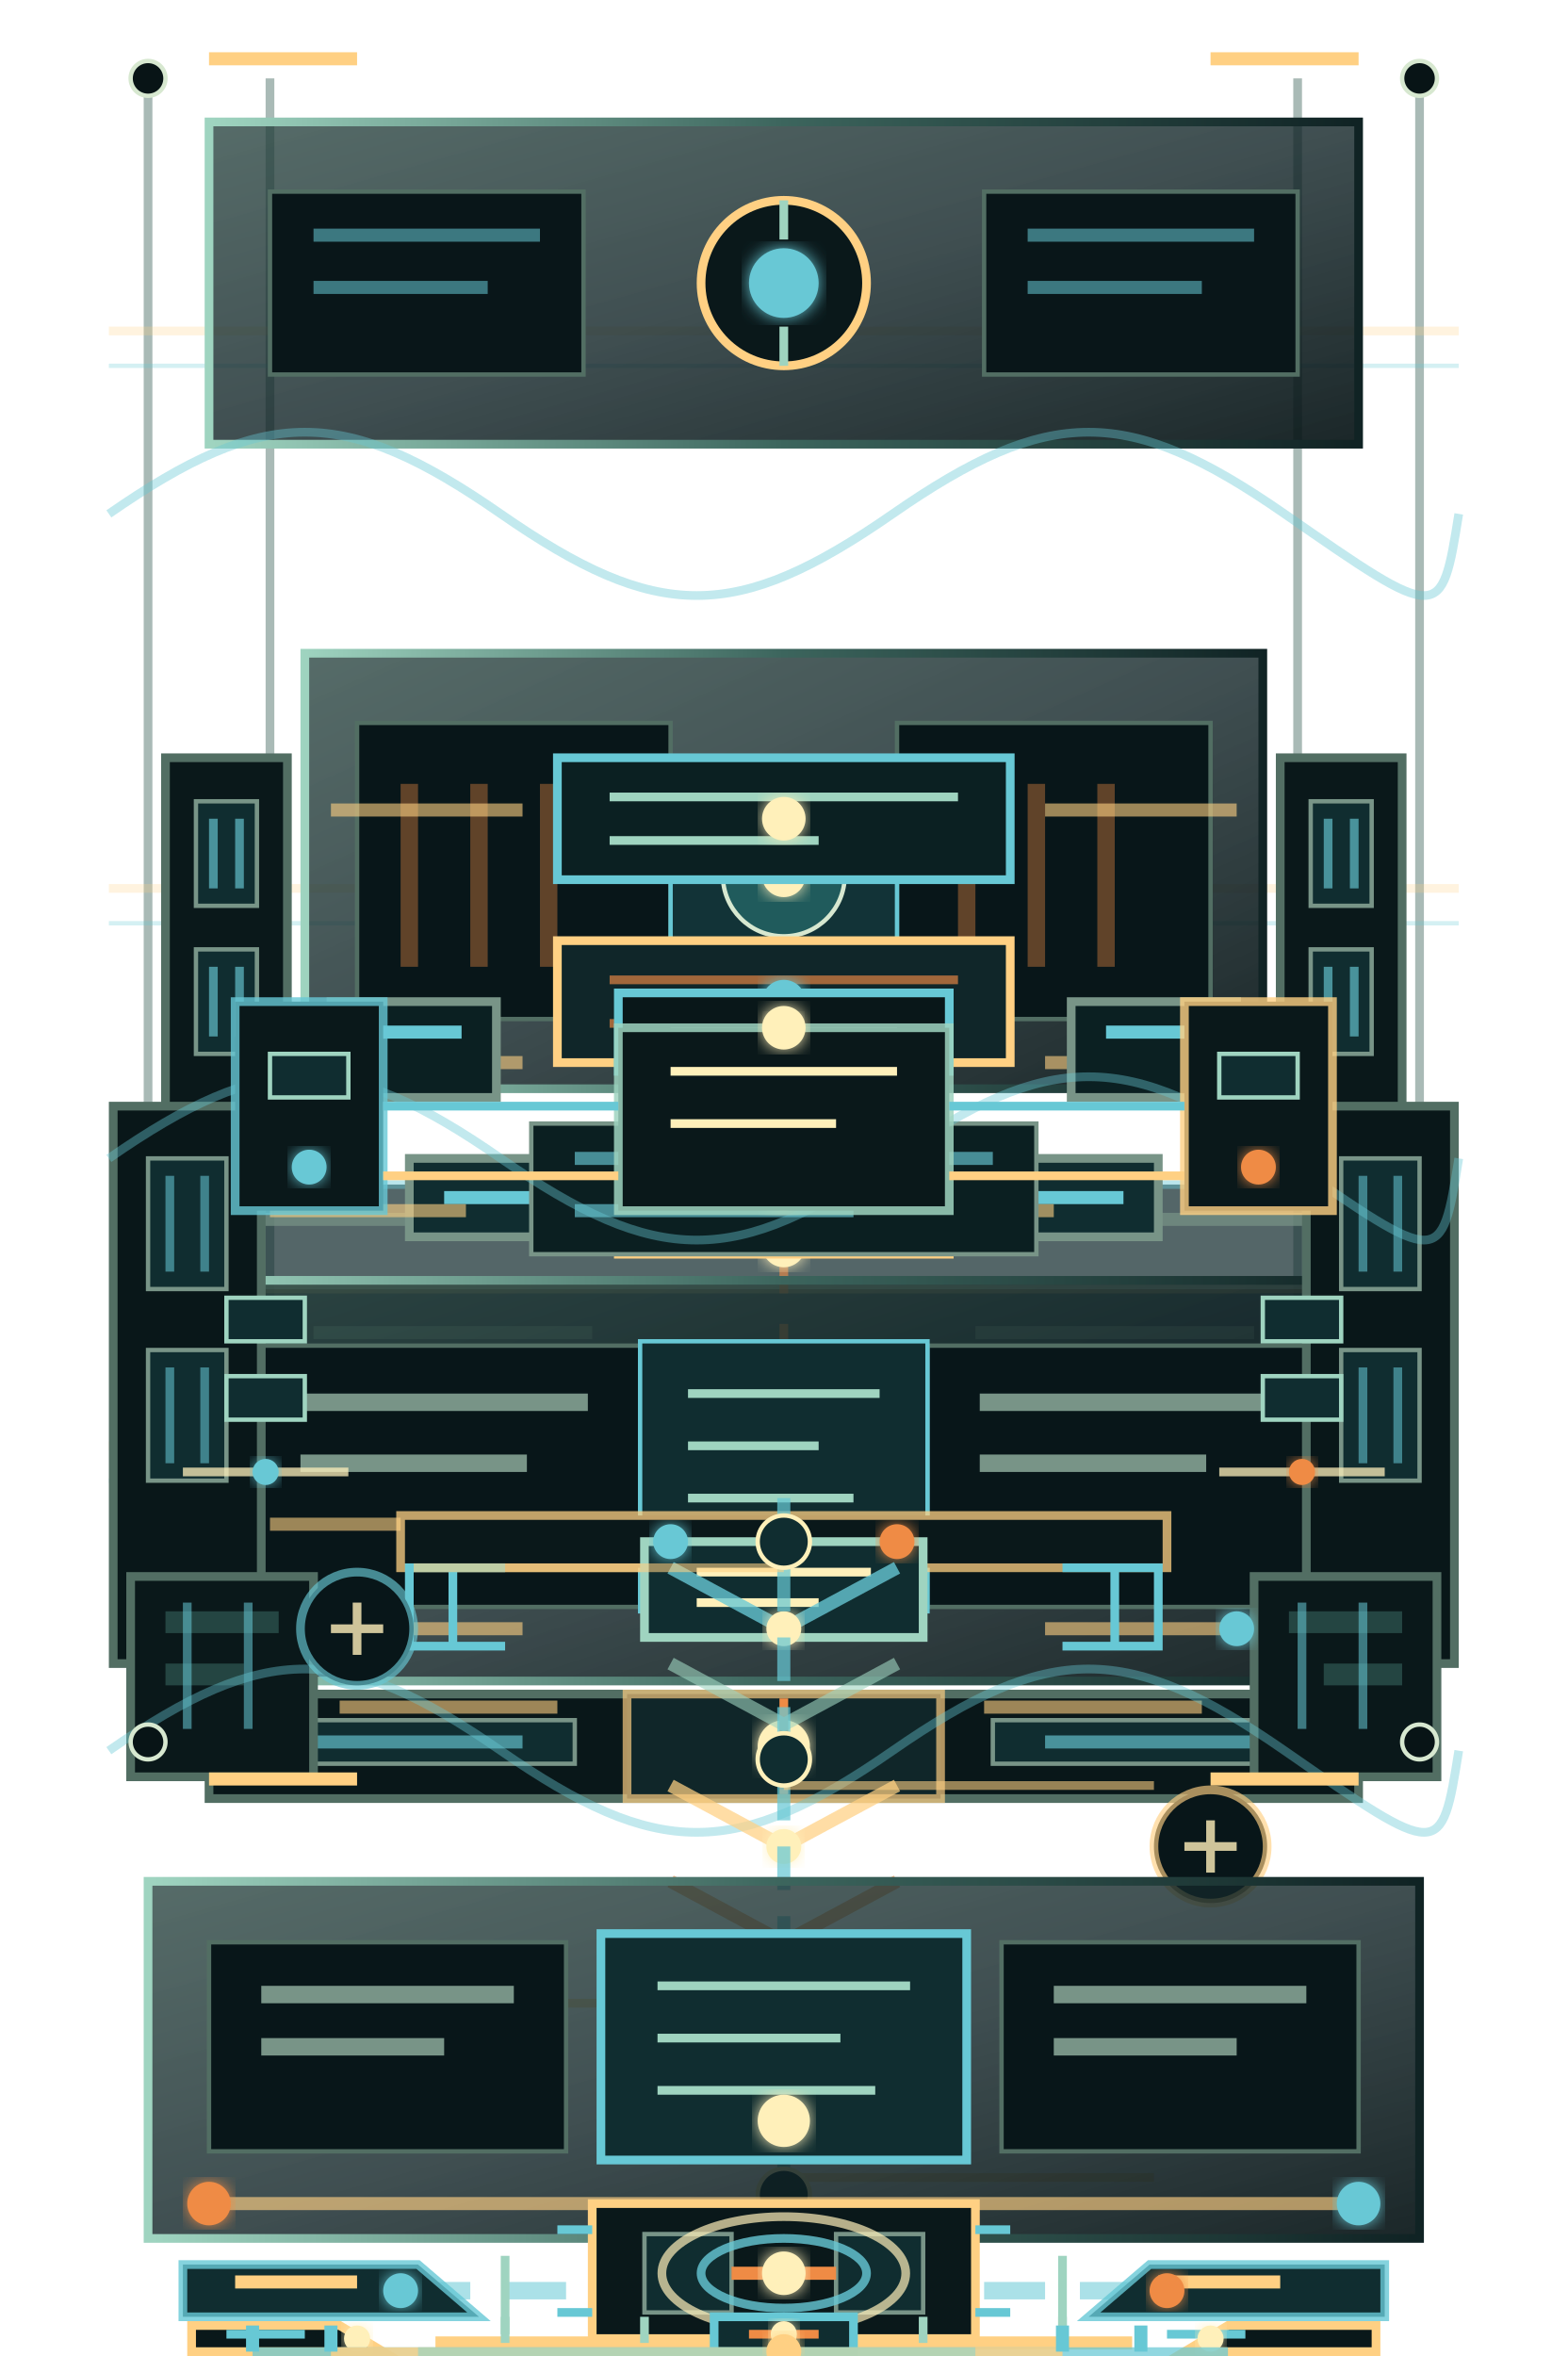
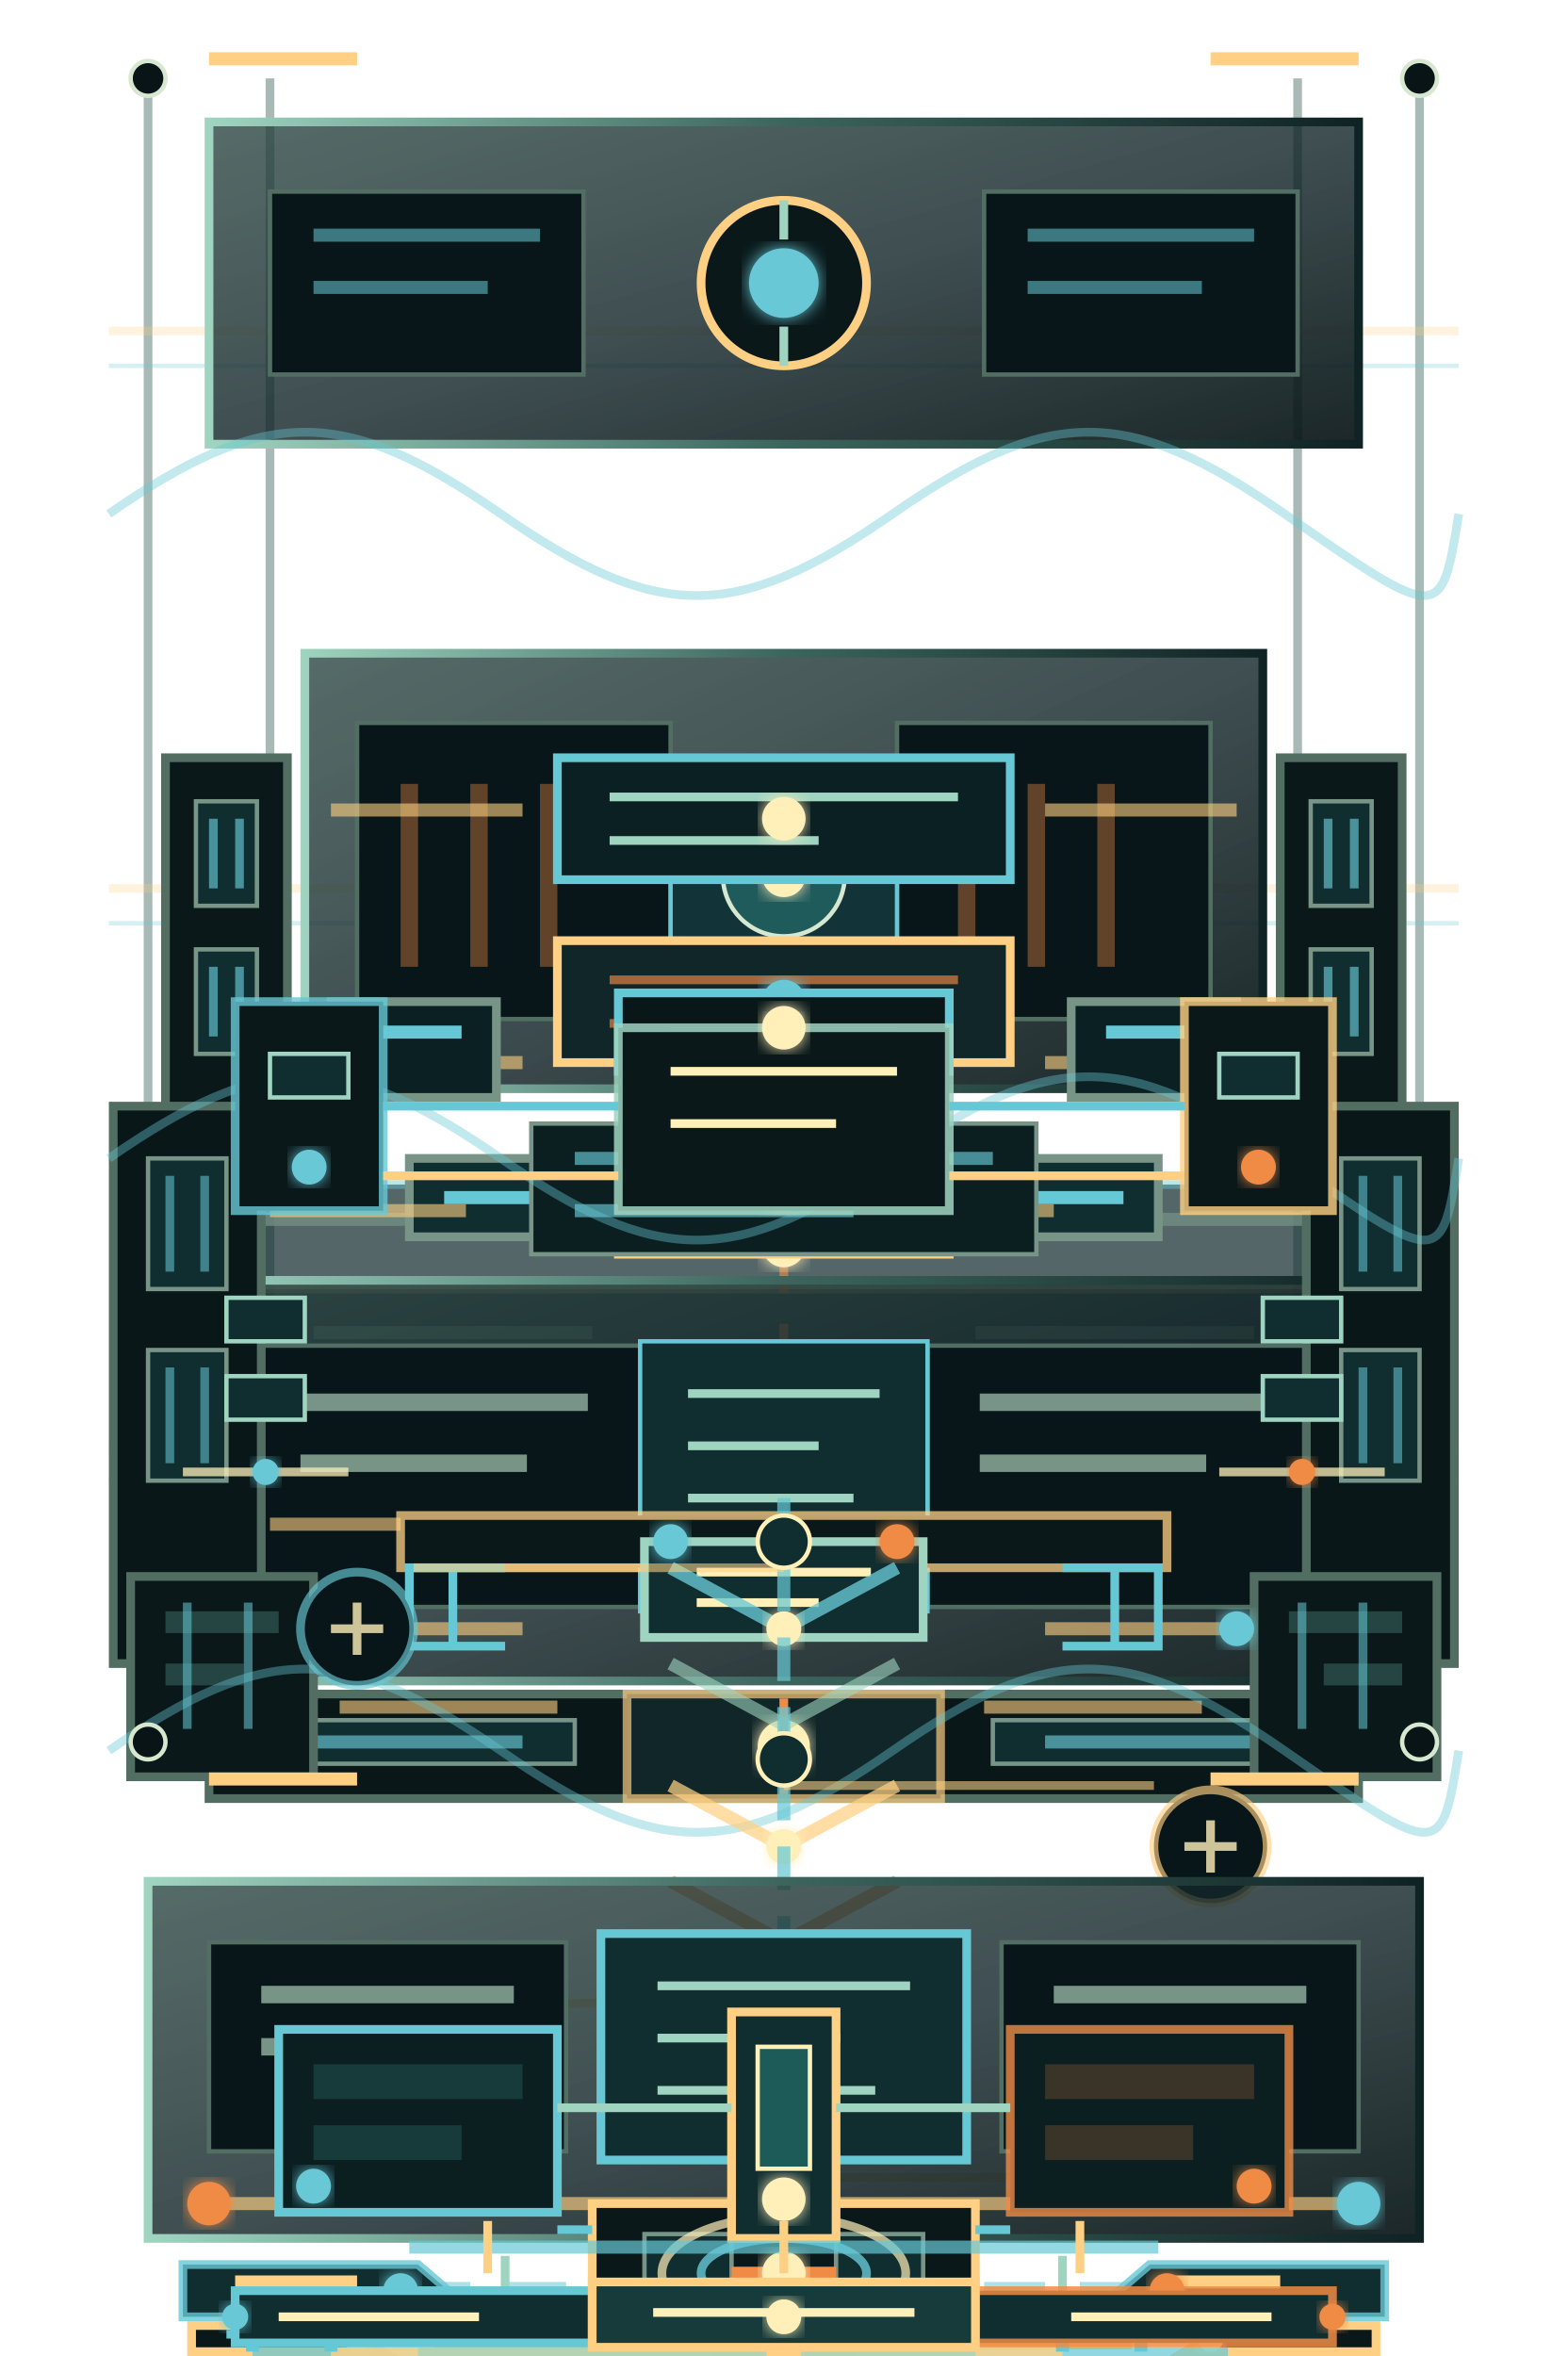
<svg xmlns="http://www.w3.org/2000/svg" viewBox="0 0 360 541" fill="none" role="img" aria-label="Route depth service field">
  <defs>
    <linearGradient id="bay" x1="0" y1="0" x2="1" y2="1">
      <stop stop-color="#26423e" stop-opacity=".78" />
      <stop offset=".5" stop-color="#102326" stop-opacity=".8" />
      <stop offset="1" stop-color="#071416" stop-opacity=".92" />
    </linearGradient>
    <linearGradient id="rail">
      <stop stop-color="#9fd4c0" />
      <stop offset=".5" stop-color="#3c655d" />
      <stop offset="1" stop-color="#102324" />
    </linearGradient>
    <filter id="glow">
      <feGaussianBlur stdDeviation="2" result="b" />
      <feMerge>
        <feMergeNode in="b" />
        <feMergeNode in="SourceGraphic" />
      </feMerge>
    </filter>
  </defs>
  <path d="M34 18v382M326 18v382M62 18v382M298 18v382" stroke="#42675e" stroke-opacity=".45" stroke-width="2" />
  <path d="M25 76h310M25 204h310M25 332h310" stroke="#ffd083" stroke-opacity=".25" stroke-width="2" />
  <path d="M25 84h310M25 212h310M25 340h310" stroke="#67c8d5" stroke-opacity=".28" />
  <path d="M48 28h264v74H48z" fill="url(#bay)" stroke="url(#rail)" stroke-width="2" />
  <path d="M62 44h72v42H62zM226 44h72v42h-72z" fill="#091619" stroke="#526e63" />
  <path d="M72 54h52M72 66h40M236 54h52M236 66h40" stroke="#67c8d5" stroke-opacity=".55" stroke-width="3" />
  <circle cx="180" cy="65" r="19" fill="#0a181a" stroke="#ffd083" stroke-width="2" />
  <circle cx="180" cy="65" r="8" fill="#67c8d5" filter="url(#glow)" />
  <path d="M180 46v9M180 75v9" stroke="#9fd4c0" stroke-width="2" />
  <path d="M70 150h220v100H70z" fill="url(#bay)" stroke="url(#rail)" stroke-width="2" />
  <path d="M82 166h72v68H82zM206 166h72v68h-72z" fill="#081619" stroke="#526e63" />
  <path d="M94 180v42M110 180v42M126 180v42M222 180v42M238 180v42M254 180v42" stroke="#ef8b45" stroke-opacity=".38" stroke-width="4" />
  <path d="M154 177h52v48h-52z" fill="#123337" stroke="#67c8d5" />
  <circle cx="180" cy="201" r="14" fill="#205b5c" stroke="#d7e8d0" />
  <circle cx="180" cy="201" r="5" fill="#fff0ba" filter="url(#glow)" />
  <path d="M28 272h304l-28 24H56z" fill="#122c2f" fill-opacity=".72" stroke="#67c8d5" stroke-opacity=".45" stroke-width="2" />
  <path d="M56 296h248l24 24H32z" fill="#0d2023" fill-opacity=".78" stroke="#ffd083" stroke-opacity=".35" stroke-width="2" />
  <path d="M32 320h296l-24 24H56z" fill="#183336" fill-opacity=".58" stroke="#9fd4c0" stroke-opacity=".32" stroke-width="2" />
  <path d="M48 280h88M224 280h88M72 306h64M224 306h64M48 334h88M224 334h88" stroke="#789487" stroke-opacity=".7" stroke-width="3" />
  <path d="M180 274v70" stroke="#ef8b45" stroke-opacity=".62" stroke-width="2" stroke-dasharray="8 7" />
  <circle cx="180" cy="286" r="5" fill="#fff0ba" filter="url(#glow)" />
  <circle cx="180" cy="324" r="5" fill="#67c8d5" filter="url(#glow)" />
  <path d="M42 294h276v92H42z" fill="url(#bay)" stroke="url(#rail)" stroke-width="2" />
  <path d="M57 309h90v60H57zM213 309h90v60h-90z" fill="#081619" stroke="#526e63" />
  <path d="M69 322h66M69 336h52M225 322h66M225 336h52" stroke="#789487" stroke-width="4" />
  <path d="M147 308h66v62h-66z" fill="#102d30" stroke="#67c8d5" />
  <path d="M158 320h44M158 332h30M158 344h38" stroke="#9fd4c0" stroke-width="2" />
  <circle cx="180" cy="356" r="6" fill="#ffd083" filter="url(#glow)" />
  <path d="M38 174h28v82H38zM294 174h28v82h-28z" fill="#0a181a" stroke="#526e63" stroke-width="2" />
  <path d="M45 184h14v24H45zM45 218h14v24H45zM301 184h14v24h-14zM301 218h14v24h-14z" fill="#102d30" stroke="#789487" />
  <path d="M49 188v16M55 188v16M305 188v16M311 188v16M49 222v16M55 222v16M305 222v16M311 222v16" stroke="#67c8d5" stroke-opacity=".65" stroke-width="2" />
  <path d="M76 186h44M76 244h44M240 186h44M240 244h44" stroke="#ffd083" stroke-opacity=".6" stroke-width="3" />
  <path d="M128 174h104v28H128z" fill="#0b2022" stroke="#67c8d5" stroke-width="2" />
  <path d="M140 183h80M140 193h48" stroke="#9fd4c0" stroke-width="2" />
  <circle cx="180" cy="188" r="5" fill="#fff0ba" filter="url(#glow)" />
  <path d="M128 216h104v28H128z" fill="#102629" stroke="#ffd083" stroke-width="2" />
  <path d="M140 225h80M140 235h56" stroke="#ef8b45" stroke-opacity=".65" stroke-width="2" />
  <circle cx="180" cy="230" r="5" fill="#67c8d5" filter="url(#glow)" />
  <g stroke="#789487" stroke-width="2">
    <path d="M76 230h38v22H76z" fill="#0b2022" />
    <path d="M246 230h38v22h-38z" fill="#0b2022" />
    <path d="M94 266h42v18H94z" fill="#102d30" />
    <path d="M224 266h42v18h-42z" fill="#102d30" />
    <path d="M142 228h76v18h-76z" fill="#091719" stroke="#67c8d5" />
    <path d="M142 270h76v18h-76z" fill="#102629" stroke="#ffd083" />
  </g>
  <path d="M84 237h22M254 237h22M102 275h26M232 275h26" stroke="#67c8d5" stroke-width="3" />
  <path d="M154 237h52M154 279h52" stroke="#9fd4c0" stroke-width="2" />
  <circle cx="180" cy="237" r="4" fill="#fff0ba" filter="url(#glow)" />
  <circle cx="180" cy="279" r="4" fill="#ef8b45" filter="url(#glow)" />
  <path d="M76 241v16M284 241v16M136 275v-10M224 275v-10" stroke="#ef8b45" stroke-opacity=".7" stroke-width="2" />
  <path d="M26 254h34v128H26zM300 254h34v128h-34z" fill="#091719" stroke="#526e63" stroke-width="2" />
  <path d="M34 266h18v30H34zM34 310h18v30H34zM308 266h18v30h-18zM308 310h18v30h-18z" fill="#102d30" stroke="#789487" />
  <path d="M39 270v22M47 270v22M313 270v22M321 270v22M39 314v22M47 314v22M313 314v22M321 314v22" stroke="#67c8d5" stroke-opacity=".55" stroke-width="2" />
  <path d="M62 278h45M62 350h70M197 278h45M197 350h70" stroke="#ffd083" stroke-opacity=".6" stroke-width="3" />
  <path d="M122 258h116v30H122z" fill="#0b1f21" stroke="#789487" />
  <path d="M132 266h96M132 278h64" stroke="#67c8d5" stroke-opacity=".65" stroke-width="3" />
  <circle cx="180" cy="273" r="5" fill="#fff0ba" filter="url(#glow)" />
  <path d="M48 389h264v24H48z" fill="#091719" stroke="#526e63" stroke-width="2" />
  <path d="M60 395h72v10H60zM228 395h72v10h-72z" fill="#102d30" stroke="#789487" />
  <path d="M72 400h48M240 400h48" stroke="#67c8d5" stroke-opacity=".65" stroke-width="3" />
  <path d="M144 389h72v24h-72z" fill="#102629" stroke="#ffd083" stroke-opacity=".68" stroke-width="2" />
  <circle cx="180" cy="401" r="6" fill="#fff0ba" filter="url(#glow)" />
  <path d="M180 390v8M180 404v8" stroke="#ef8b45" stroke-width="2" />
  <circle cx="54" cy="401" r="4" fill="#ef8b45" />
  <circle cx="306" cy="401" r="4" fill="#67c8d5" />
  <path d="M30 362h42v46H30zM288 362h42v46h-42z" fill="#0a181a" stroke="#526e63" stroke-width="2" />
  <path d="M38 370h26v5H38zM38 382h18v5H38zM296 370h26v5h-26zM304 382h18v5h-18z" fill="#244542" />
  <path d="M43 368v29M57 368v29M299 368v29M313 368v29" stroke="#67c8d5" stroke-opacity=".55" stroke-width="2" />
  <path d="M78 374h42M240 374h42M78 392h50M226 392h50" stroke="#ffd083" stroke-opacity=".6" stroke-width="3" />
  <circle cx="76" cy="374" r="4" fill="#ef8b45" filter="url(#glow)" />
  <circle cx="284" cy="374" r="4" fill="#67c8d5" filter="url(#glow)" />
  <path d="M25 118c36-25 54-25 90 0s54 25 90 0 54-25 90 0 36 25 40 0M25 266c36-25 54-25 90 0s54 25 90 0 54-25 90 0 36 25 40 0M25 402c36-25 54-25 90 0s54 25 90 0 54-25 90 0 36 25 40 0" stroke="#67c8d5" stroke-opacity=".4" stroke-width="2" />
  <g fill="#081416" stroke="#d7e8d0">
    <circle cx="34" cy="18" r="4" />
    <circle cx="326" cy="18" r="4" />
    <circle cx="34" cy="400" r="4" />
    <circle cx="326" cy="400" r="4" />
  </g>
  <g fill="#ffd083">
    <rect x="48" y="12" width="34" height="3" />
    <rect x="278" y="12" width="34" height="3" />
    <rect x="48" y="407" width="34" height="3" />
    <rect x="278" y="407" width="34" height="3" />
  </g>
  <g fill="#0a181a" stroke-width="2">
    <path d="M54 230h34v48H54z" stroke="#67c8d5" stroke-opacity=".8" />
    <path d="M272 230h34v48h-34z" stroke="#ffd083" stroke-opacity=".8" />
    <path d="M142 236h76v42h-76z" stroke="#9fd4c0" stroke-opacity=".85" />
  </g>
  <path d="M62 242h18v10H62zM280 242h18v10h-18z" fill="#102d30" stroke="#9fd4c0" />
  <path d="M154 246h52M154 258h38" stroke="#fff0ba" stroke-width="2" />
  <circle cx="71" cy="268" r="4" fill="#67c8d5" filter="url(#glow)" />
  <circle cx="289" cy="268" r="4" fill="#ef8b45" filter="url(#glow)" />
  <circle cx="180" cy="236" r="5" fill="#fff0ba" filter="url(#glow)" />
  <path d="M88 254h54M218 254h54" stroke="#67c8d5" stroke-width="2" />
  <path d="M88 270h54M218 270h54" stroke="#ffd083" stroke-width="2" />
  <path d="M52 298h18v10H52zM52 316h18v10H52zM290 298h18v10h-18zM290 316h18v10h-18z" fill="#102d30" stroke="#9fd4c0" />
  <path d="M42 338h38M280 338h38" stroke="#fff0ba" stroke-opacity=".75" stroke-width="2" />
  <circle cx="61" cy="338" r="3" fill="#67c8d5" filter="url(#glow)" />
  <circle cx="299" cy="338" r="3" fill="#ef8b45" filter="url(#glow)" />
  <path d="M92 348h176v12H92z" fill="#0a181a" stroke="#ffd083" stroke-opacity=".75" stroke-width="2" />
  <path d="M104 360v18M256 360v18M116 360h-22v18h22M244 360h22v18h-22" fill="none" stroke="#67c8d5" stroke-width="2" />
  <path d="M148 354h64v22h-64z" fill="#102d30" stroke="#9fd4c0" stroke-width="2" />
  <path d="M160 361h40M160 368h28" stroke="#fff0ba" stroke-width="2" />
  <circle cx="154" cy="354" r="4" fill="#67c8d5" filter="url(#glow)" />
  <circle cx="180" cy="354" r="4" fill="#fff0ba" filter="url(#glow)" />
  <circle cx="206" cy="354" r="4" fill="#ef8b45" filter="url(#glow)" />
  <g fill="none" stroke-width="3">
    <path d="M154 360l26 14 26-14" stroke="#67c8d5" stroke-opacity=".78" />
    <path d="M154 382l26 14 26-14" stroke="#9fd4c0" stroke-opacity=".6" />
    <path d="M154 410l26 14 26-14" stroke="#ffd083" stroke-opacity=".72" />
    <path d="M154 432l26 14 26-14" stroke="#ef8b45" stroke-opacity=".62" />
    <path d="M154 460l26 14 26-14" stroke="#67c8d5" stroke-opacity=".68" />
    <path d="M154 482l26 14 26-14" stroke="#9fd4c0" stroke-opacity=".54" />
  </g>
  <circle cx="180" cy="374" r="4" fill="#fff0ba" filter="url(#glow)" />
  <circle cx="180" cy="424" r="4" fill="#fff0ba" filter="url(#glow)" />
  <circle cx="180" cy="474" r="4" fill="#fff0ba" filter="url(#glow)" />
  <g fill="#081619" stroke-width="2">
    <circle cx="82" cy="374" r="13" stroke="#67c8d5" stroke-opacity=".65" />
    <circle cx="278" cy="424" r="13" stroke="#ffd083" stroke-opacity=".65" />
    <circle cx="82" cy="474" r="13" stroke="#9fd4c0" stroke-opacity=".6" />
  </g>
  <path d="M76 374h12M82 368v12M272 424h12M278 418v12M76 474h12M82 468v12" stroke="#fff0ba" stroke-opacity=".8" stroke-width="2" />
  <path d="M180 344v166" stroke="#67c8d5" stroke-opacity=".72" stroke-width="3" stroke-dasharray="10 6" />
  <path d="M180 360H95M180 410H265M180 460H95M180 500H265" stroke="#ffd083" stroke-opacity=".58" stroke-width="2" />
  <circle cx="180" cy="354" r="6" fill="#102d30" stroke="#fff0ba" />
  <circle cx="180" cy="404" r="6" fill="#102d30" stroke="#fff0ba" />
  <circle cx="180" cy="454" r="6" fill="#102d30" stroke="#fff0ba" />
  <circle cx="180" cy="504" r="6" fill="#102d30" stroke="#fff0ba" />
  <path d="M34 432h292v82H34z" fill="url(#bay)" stroke="url(#rail)" stroke-width="2" />
  <path d="M48 446h82v48H48zM230 446h82v48h-82z" fill="#081619" stroke="#526e63" />
  <path d="M60 458h58M60 470h42M242 458h58M242 470h42" stroke="#789487" stroke-width="4" />
  <path d="M138 444h84v52h-84z" fill="#102d30" stroke="#67c8d5" stroke-width="2" />
  <path d="M151 456h58M151 468h42M151 480h50" stroke="#9fd4c0" stroke-width="2" />
  <circle cx="180" cy="487" r="6" fill="#fff0ba" filter="url(#glow)" />
  <path d="M48 506h264" stroke="#ffd083" stroke-opacity=".65" stroke-width="3" />
  <circle cx="48" cy="506" r="5" fill="#ef8b45" filter="url(#glow)" />
  <circle cx="312" cy="506" r="5" fill="#67c8d5" filter="url(#glow)" />
  <path d="M72 526h216" stroke="#67c8d5" stroke-opacity=".55" stroke-width="4" stroke-dasharray="14 8" />
  <path d="M116 518v18M180 518v18M244 518v18" stroke="#9fd4c0" stroke-width="2" />
  <path d="M136 506h88v31h-88z" fill="#0a181a" stroke="#ffd083" stroke-width="2" />
  <path d="M148 513h20v18h-20zM192 513h20v18h-20z" fill="#102d30" stroke="#789487" />
  <path d="M168 522h24" stroke="#ef8b45" stroke-width="3" />
  <circle cx="180" cy="522" r="5" fill="#fff0ba" filter="url(#glow)" />
  <path d="M128 512h8M224 512h8M128 531h8M224 531h8" stroke="#67c8d5" stroke-width="2" />
  <path d="M42 520h54l14 12H42zM318 520h-54l-14 12h68z" fill="#102d30" stroke="#67c8d5" stroke-opacity=".8" stroke-width="2" />
  <path d="M54 524h28M266 524h28" stroke="#ffd083" stroke-width="3" />
  <circle cx="92" cy="526" r="4" fill="#67c8d5" filter="url(#glow)" />
  <circle cx="268" cy="526" r="4" fill="#ef8b45" filter="url(#glow)" />
  <ellipse cx="180" cy="522" rx="28" ry="13" fill="none" stroke="#fff0ba" stroke-opacity=".7" stroke-width="2" />
  <ellipse cx="180" cy="522" rx="19" ry="8" fill="none" stroke="#67c8d5" stroke-opacity=".8" stroke-width="2" />
  <path d="M100 538h160" stroke="#ffd083" stroke-width="3" />
  <path d="M116 538v-6M148 538v-6M212 538v-6M244 538v-6" stroke="#9fd4c0" stroke-width="2" />
  <path d="M44 534h34l10 6H44zM316 534h-34l-10 6h44z" fill="#0a181a" stroke="#ffd083" stroke-width="2" />
  <path d="M52 536h18M268 536h18" stroke="#67c8d5" stroke-width="2" />
  <circle cx="82" cy="537" r="3" fill="#fff0ba" filter="url(#glow)" />
  <circle cx="278" cy="537" r="3" fill="#fff0ba" filter="url(#glow)" />
  <path d="M164 532h32v8h-32z" fill="#102d30" stroke="#67c8d5" stroke-width="2" />
  <path d="M172 536h16" stroke="#ef8b45" stroke-width="2" />
  <circle cx="180" cy="536" r="3" fill="#fff0ba" filter="url(#glow)" />
  <path d="M58 540h224" stroke="#67c8d5" stroke-opacity=".72" stroke-width="2" />
  <path d="M76 540h168" stroke="#ffd083" stroke-opacity=".8" stroke-width="2" />
  <path d="M96 540h128" stroke="#9fd4c0" stroke-opacity=".7" stroke-width="2" />
  <path d="M58 534v6M76 534v6M244 534v6M262 534v6" stroke="#67c8d5" stroke-width="3" />
  <circle cx="180" cy="540" r="4" fill="#ffd083" filter="url(#glow)" />
+   <g>
+     <path d="M64 466h64v42H64z" fill="#0b1f21" stroke="#67c8d5" stroke-width="2" />
+     <path d="M72 474h48v8H72zM72 488h34v8H72z" fill="#173b3b" />
+     <circle cx="72" cy="502" r="4" fill="#67c8d5" filter="url(#glow)" />
+     <path d="M168 462h24v52h-24z" fill="#102d30" stroke="#ffd083" stroke-width="2" />
+     <path d="M174 470h12v28h-12z" fill="#1d5b58" stroke="#fff0ba" />
+     <circle cx="180" cy="505" r="5" fill="#fff0ba" filter="url(#glow)" />
+     <path d="M232 466h64v42h-64z" fill="#0b1f21" stroke="#ef8b45" stroke-opacity=".8" stroke-width="2" />
+     <path d="M240 474h48v8h-48zM240 488h34v8h-34z" fill="#3a3327" />
+     <circle cx="288" cy="502" r="4" fill="#ef8b45" filter="url(#glow)" />
+     <path d="M128 484h40M192 484h40" stroke="#9fd4c0" stroke-width="2" />
+     <path d="M94 516h172" stroke="#67c8d5" stroke-width="3" stroke-opacity=".7" />
+     <path d="M112 510v12M180 510v12M248 510v12" stroke="#ffd083" stroke-width="2" />
+     <path d="M54 526h82v12H54z" fill="#102d30" stroke="#67c8d5" stroke-width="2" />
+     <path d="M224 526h82v12h-82z" fill="#102d30" stroke="#ef8b45" stroke-opacity=".85" stroke-width="2" />
+     <path d="M136 524h88v15h-88z" fill="#173b3b" stroke="#ffd083" stroke-width="2" />
+     <path d="M64 532h46M246 532h46M150 531h60" stroke="#fff0ba" stroke-width="2" />
+     <circle cx="54" cy="532" r="3" fill="#67c8d5" filter="url(#glow)" />
+     <circle cx="306" cy="532" r="3" fill="#ef8b45" filter="url(#glow)" />
+     <circle cx="180" cy="532" r="4" fill="#fff0ba" filter="url(#glow)" />
+   </g>
</svg>
